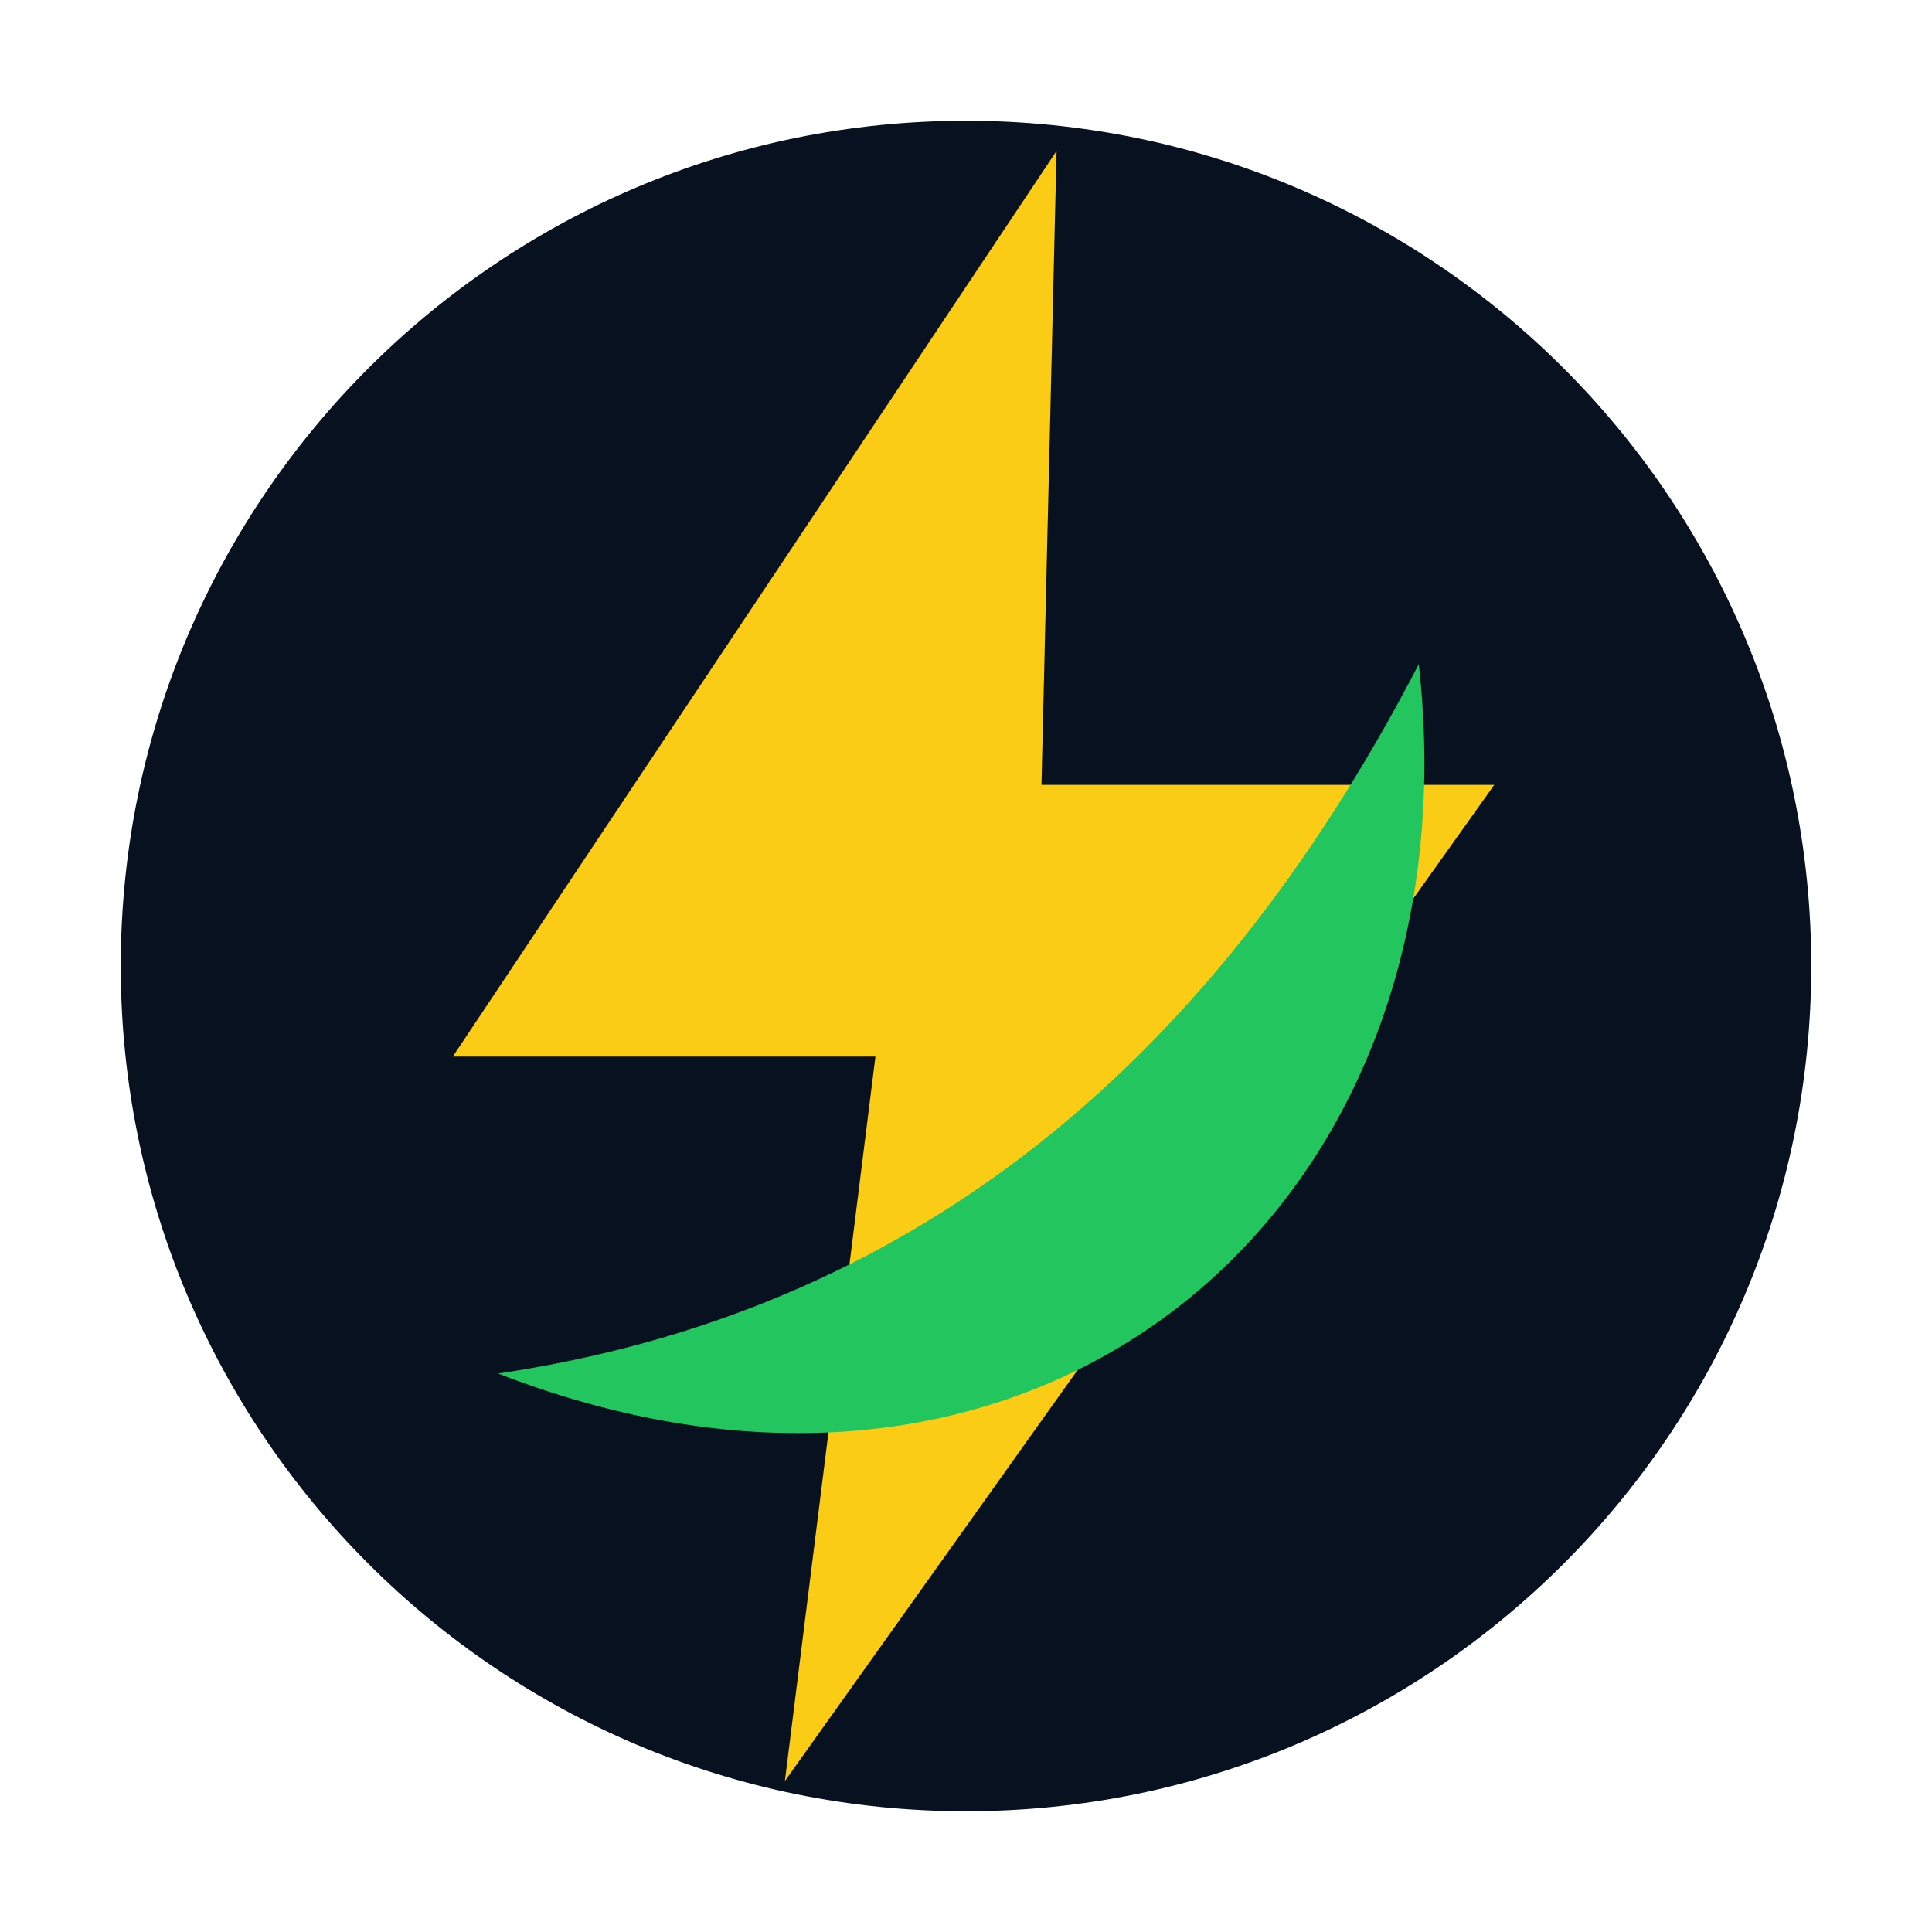
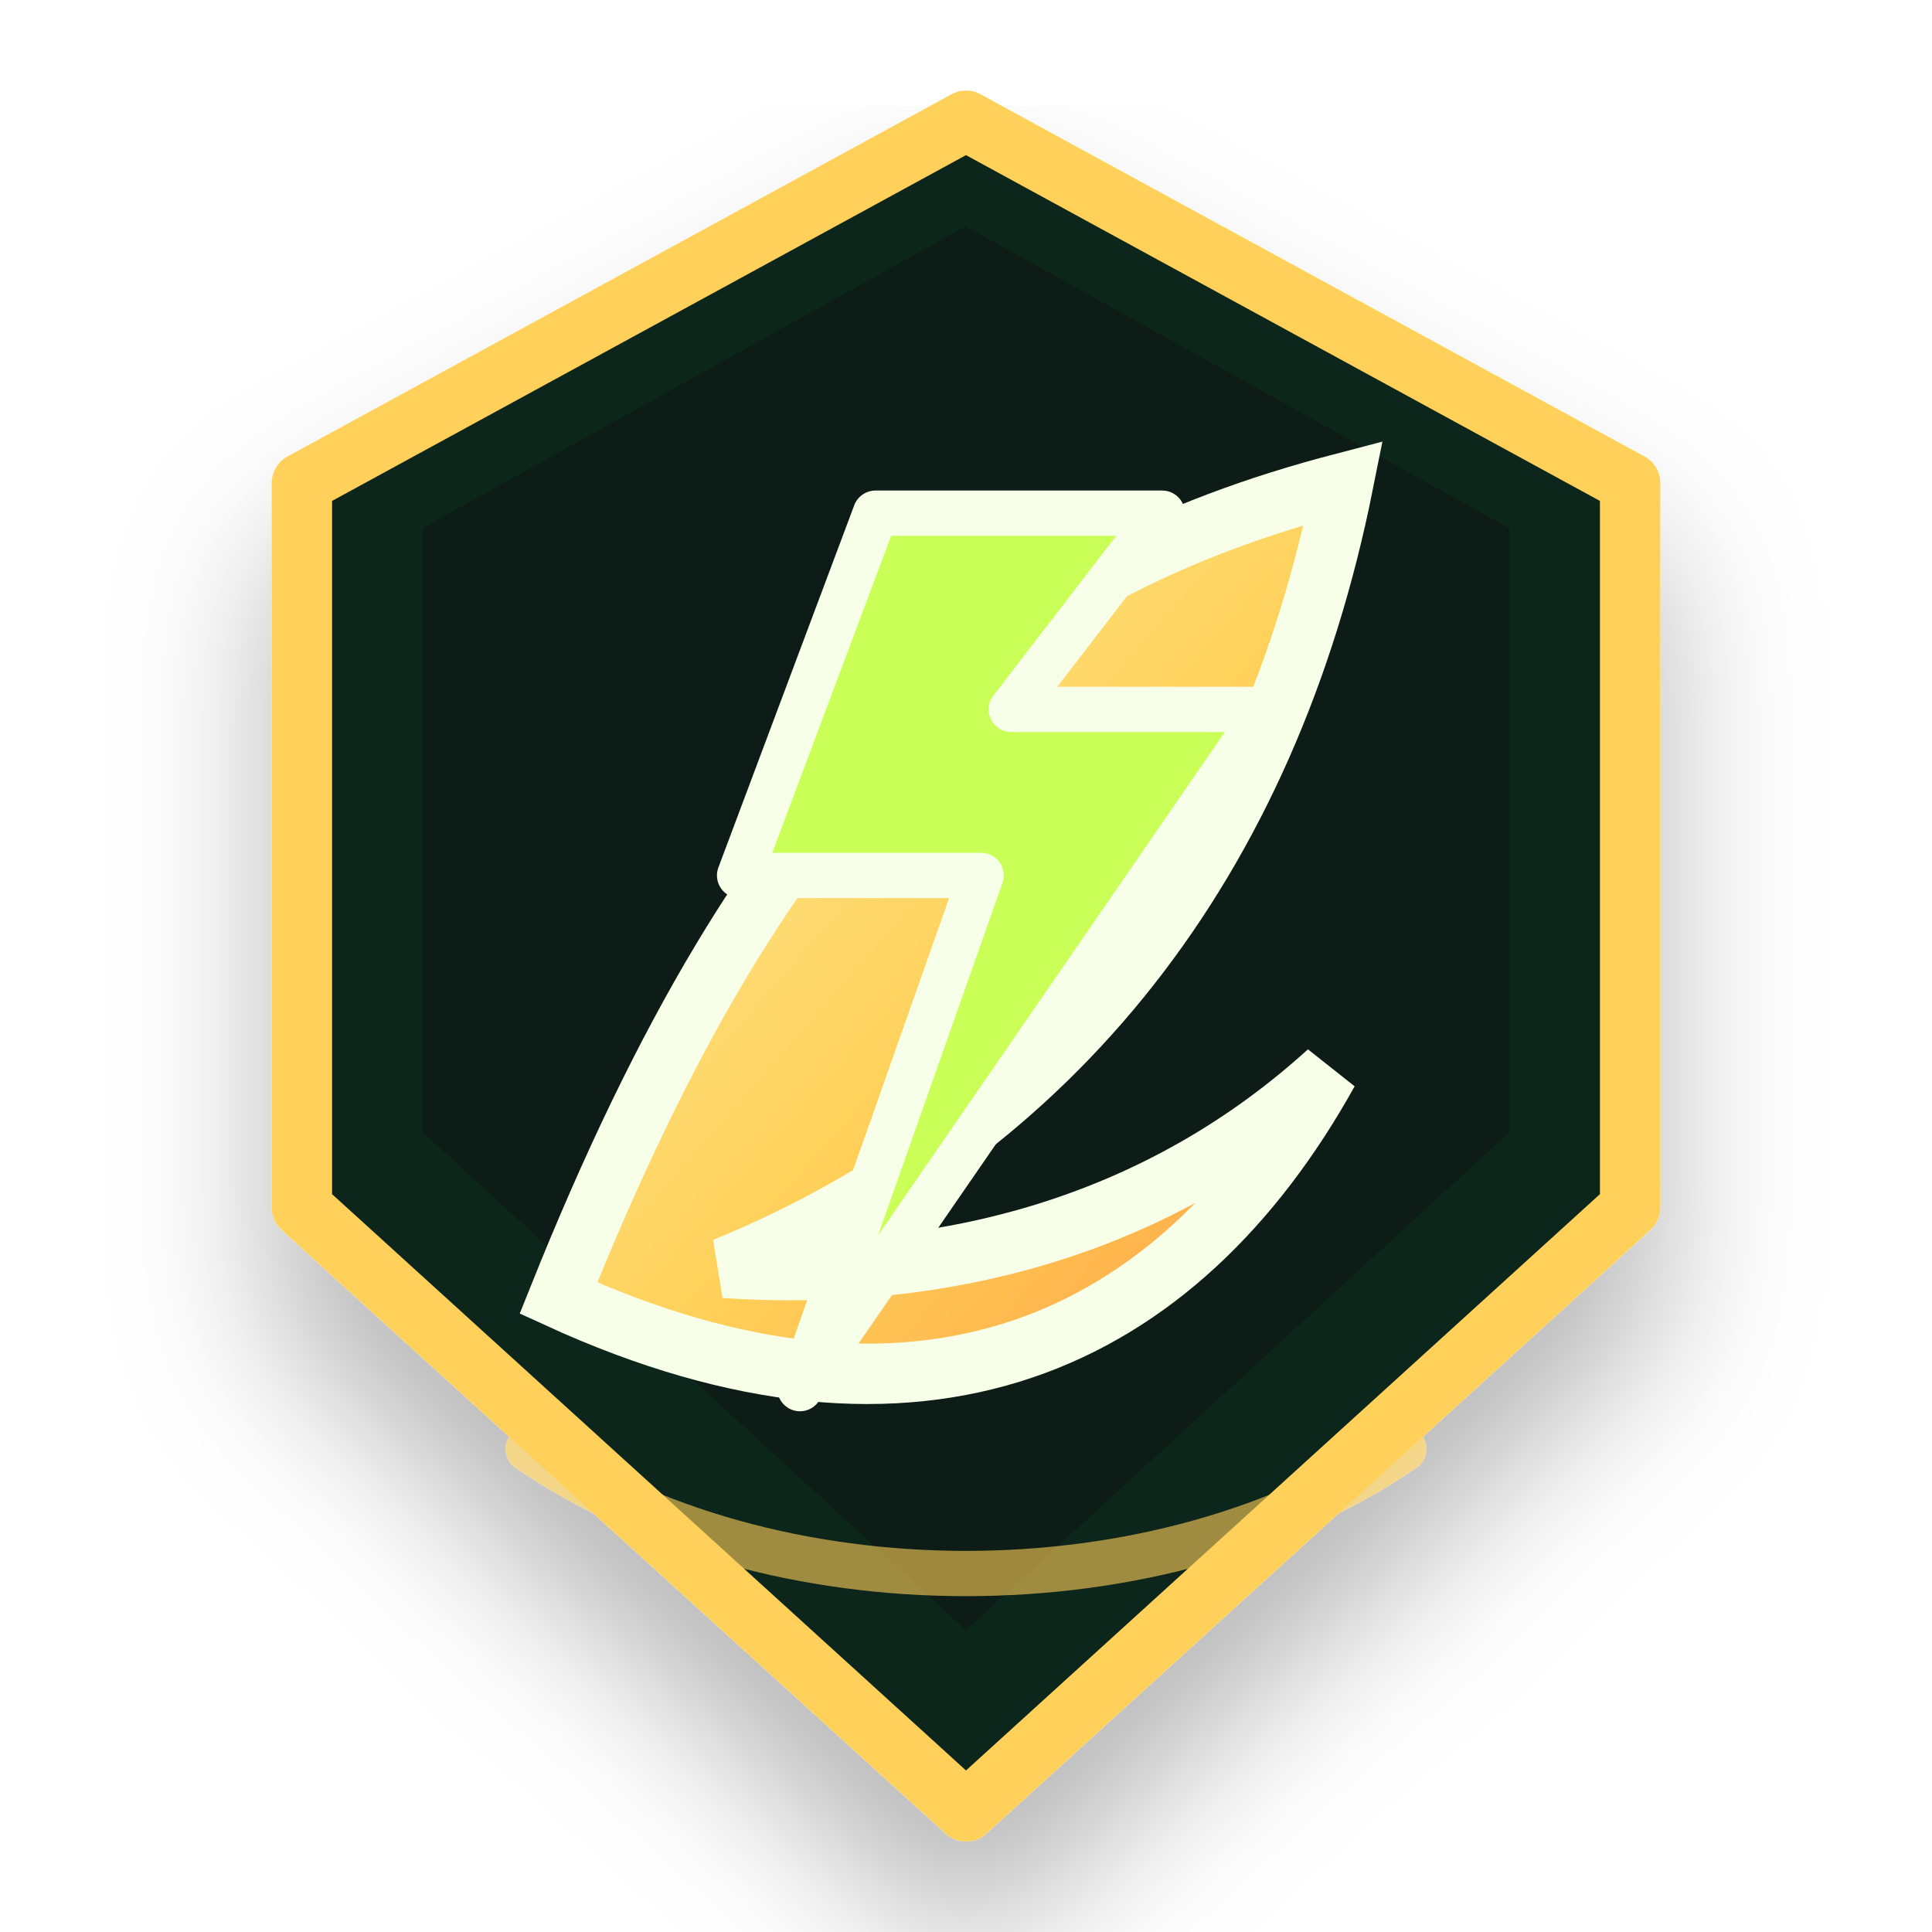
- <svg xmlns="http://www.w3.org/2000/svg" viewBox="0 0 128 128" role="img" aria-label="Flash Harvest">
-   <circle cx="64" cy="64" r="56" fill="#08111f" />
-   <path fill="#facc15" d="M70 10 30 70h28l-6 48 47-66H69l1-42Z" />
-   <path fill="#22c55e" d="M33 91c27-4 47-20 61-47 4 36-25 61-61 47Z" />
+ <svg xmlns="http://www.w3.org/2000/svg" viewBox="0 0 128 128" role="img" aria-label="CannaClicker event flash-harvest">
+   <defs>
+     <filter id="softShadow" x="-30%" y="-30%" width="160%" height="170%">
+       <feDropShadow dx="0" dy="7" stdDeviation="5" flood-color="#000" flood-opacity=".28" />
+     </filter>
+     <linearGradient id="leafGradient" x1="0" x2="1" y1="0" y2="1">
+       <stop offset="0" stop-color="#caff58" />
+       <stop offset=".48" stop-color="#19c96f" />
+       <stop offset="1" stop-color="#0c7f46" />
+     </linearGradient>
+     <linearGradient id="goldGradient" x1="0" x2="1" y1="0" y2="1">
+       <stop offset="0" stop-color="#fff0a8" />
+       <stop offset=".55" stop-color="#ffd15a" />
+       <stop offset="1" stop-color="#ff9f43" />
+     </linearGradient>
+     <linearGradient id="glassGradient" x1="0" x2="1" y1="0" y2="1">
+       <stop offset="0" stop-color="#e8fff8" stop-opacity=".95" />
+       <stop offset=".55" stop-color="#76ffd0" stop-opacity=".72" />
+       <stop offset="1" stop-color="#71c7ff" stop-opacity=".48" />
+     </linearGradient>
+   </defs>
+   <g filter="url(#softShadow)">
+     <path d="M64 8 108 32v48l-44 40-44-40V32Z" fill="#10251a" stroke="#ffd15a" stroke-width="4" stroke-linejoin="round" />
+     <path d="M64 15 100 35v40l-36 33-36-33V35Z" fill="#0b1c13" opacity=".94" />
+     <path d="M37 86c14-35 29-48 52-54-5 25-19 43-41 52 15 1 29-3 40-13-10 18-27 26-51 15Z" fill="url(#goldGradient)" stroke="#f7ffe8" stroke-width="4" />
+     <path d="M58 34 49 58h16l-12 34 31-45H67l10-13Z" fill="#caff58" stroke="#f7ffe8" stroke-width="3" stroke-linejoin="round" />
+     <path d="M35 96c16 11 42 11 58 0" fill="none" stroke="#ffd15a" stroke-width="3" stroke-linecap="round" opacity=".6" />
+   </g>
</svg>
